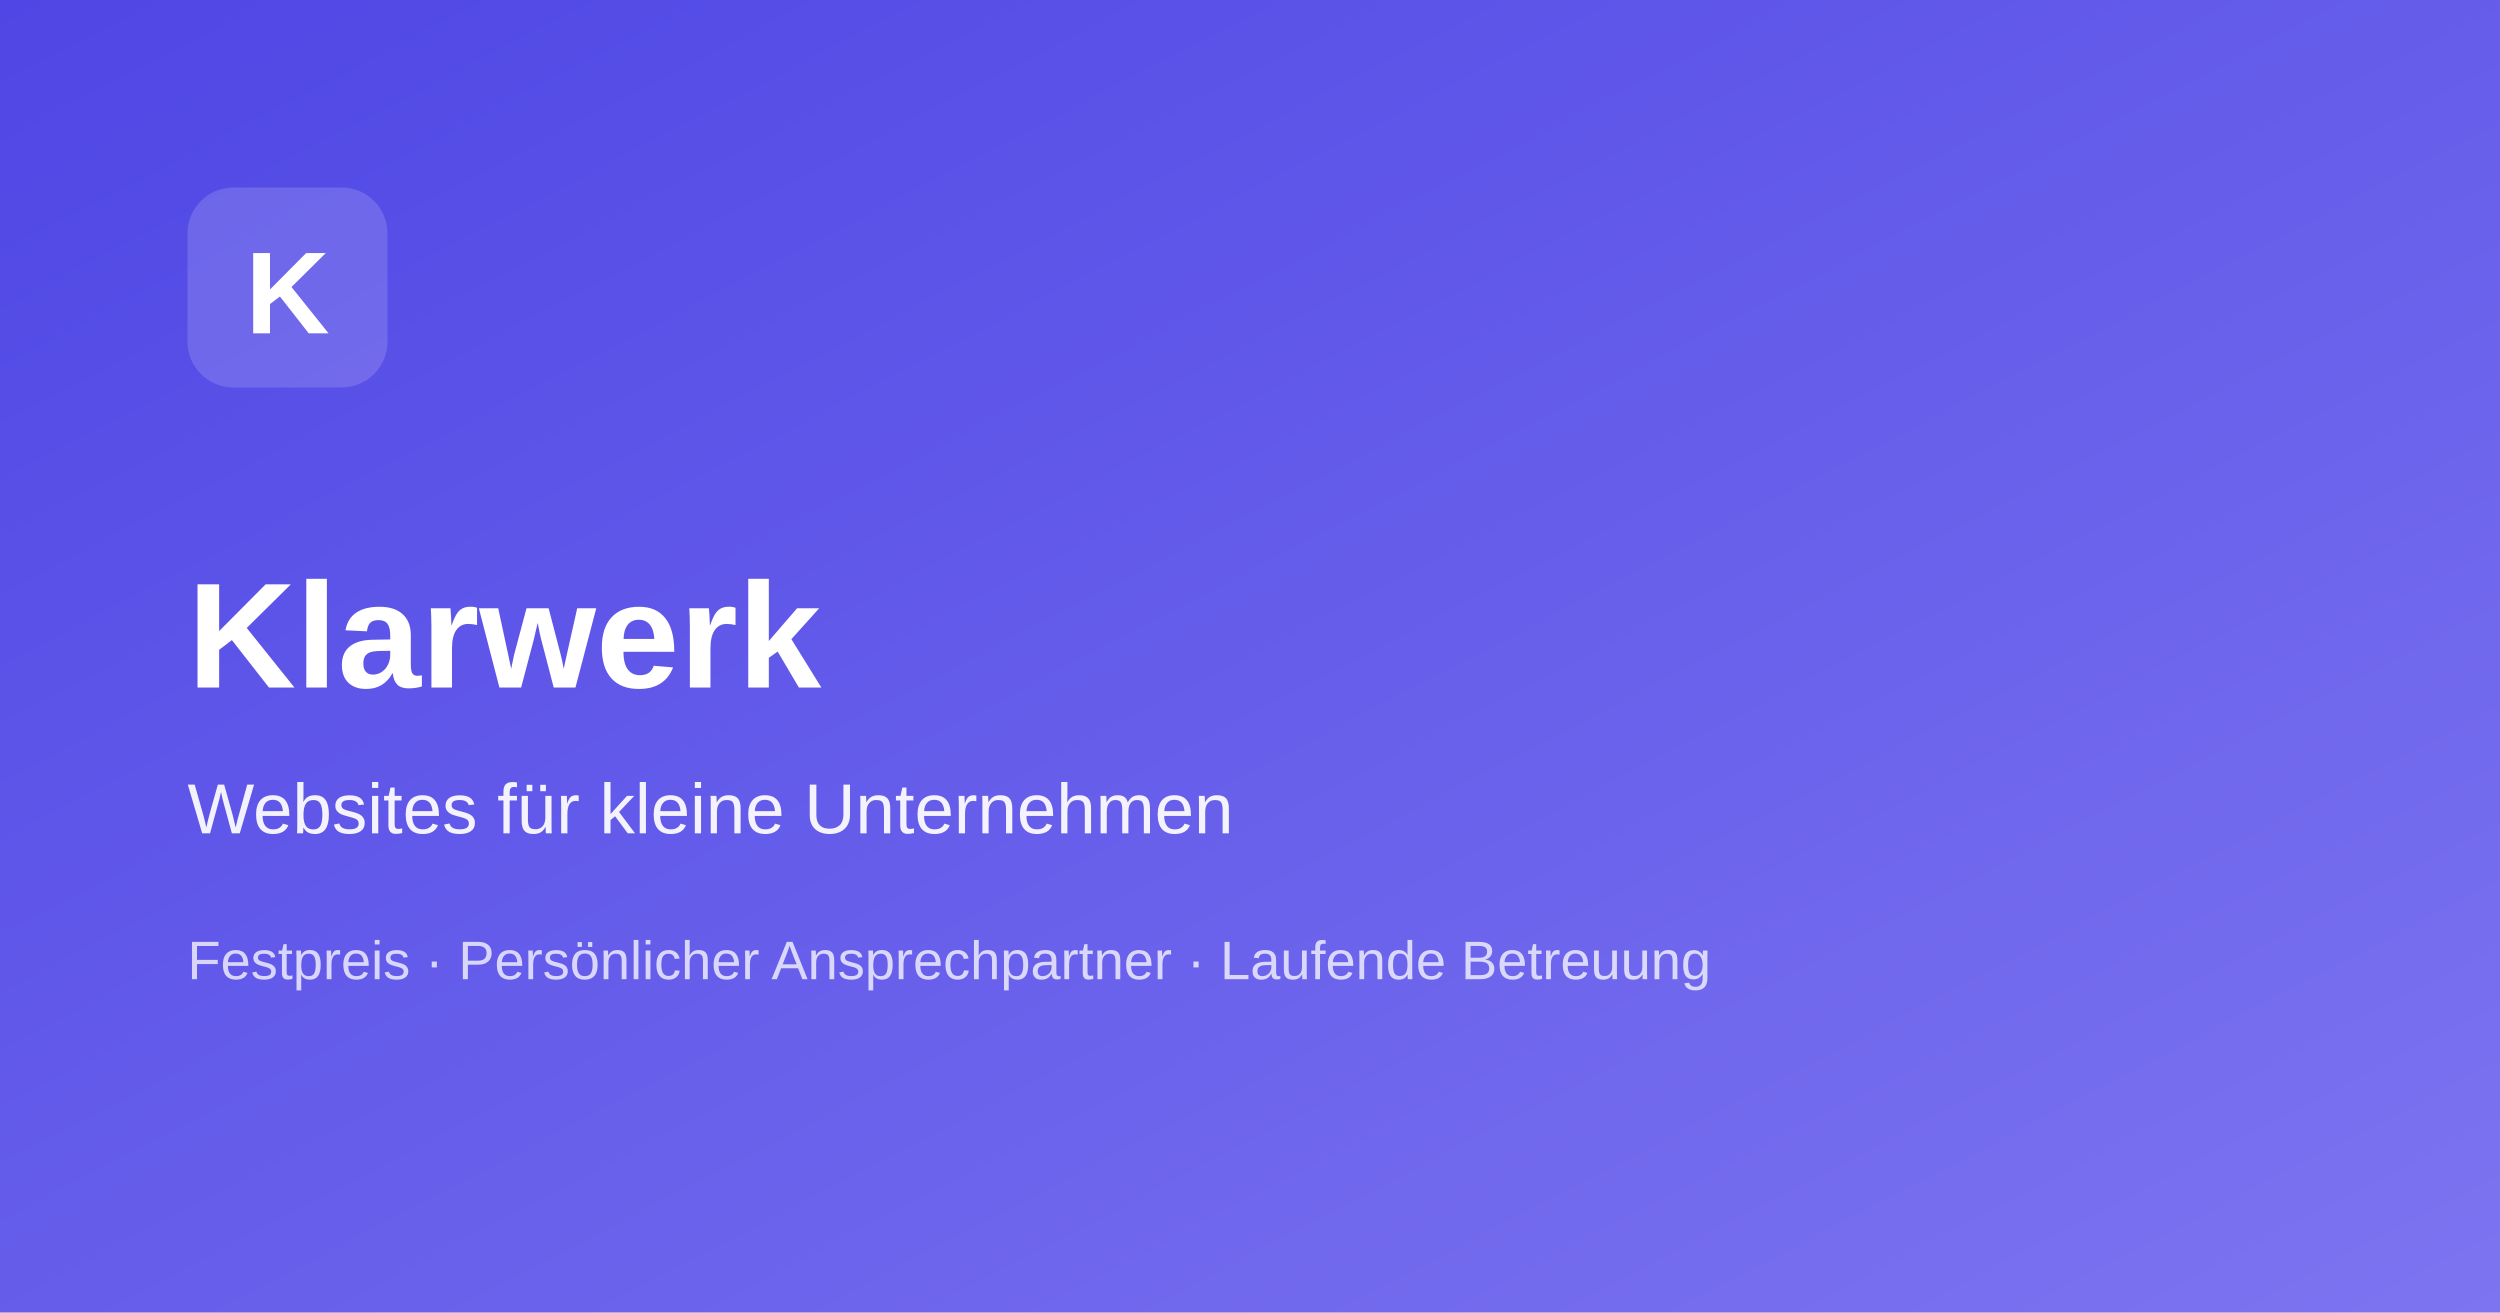
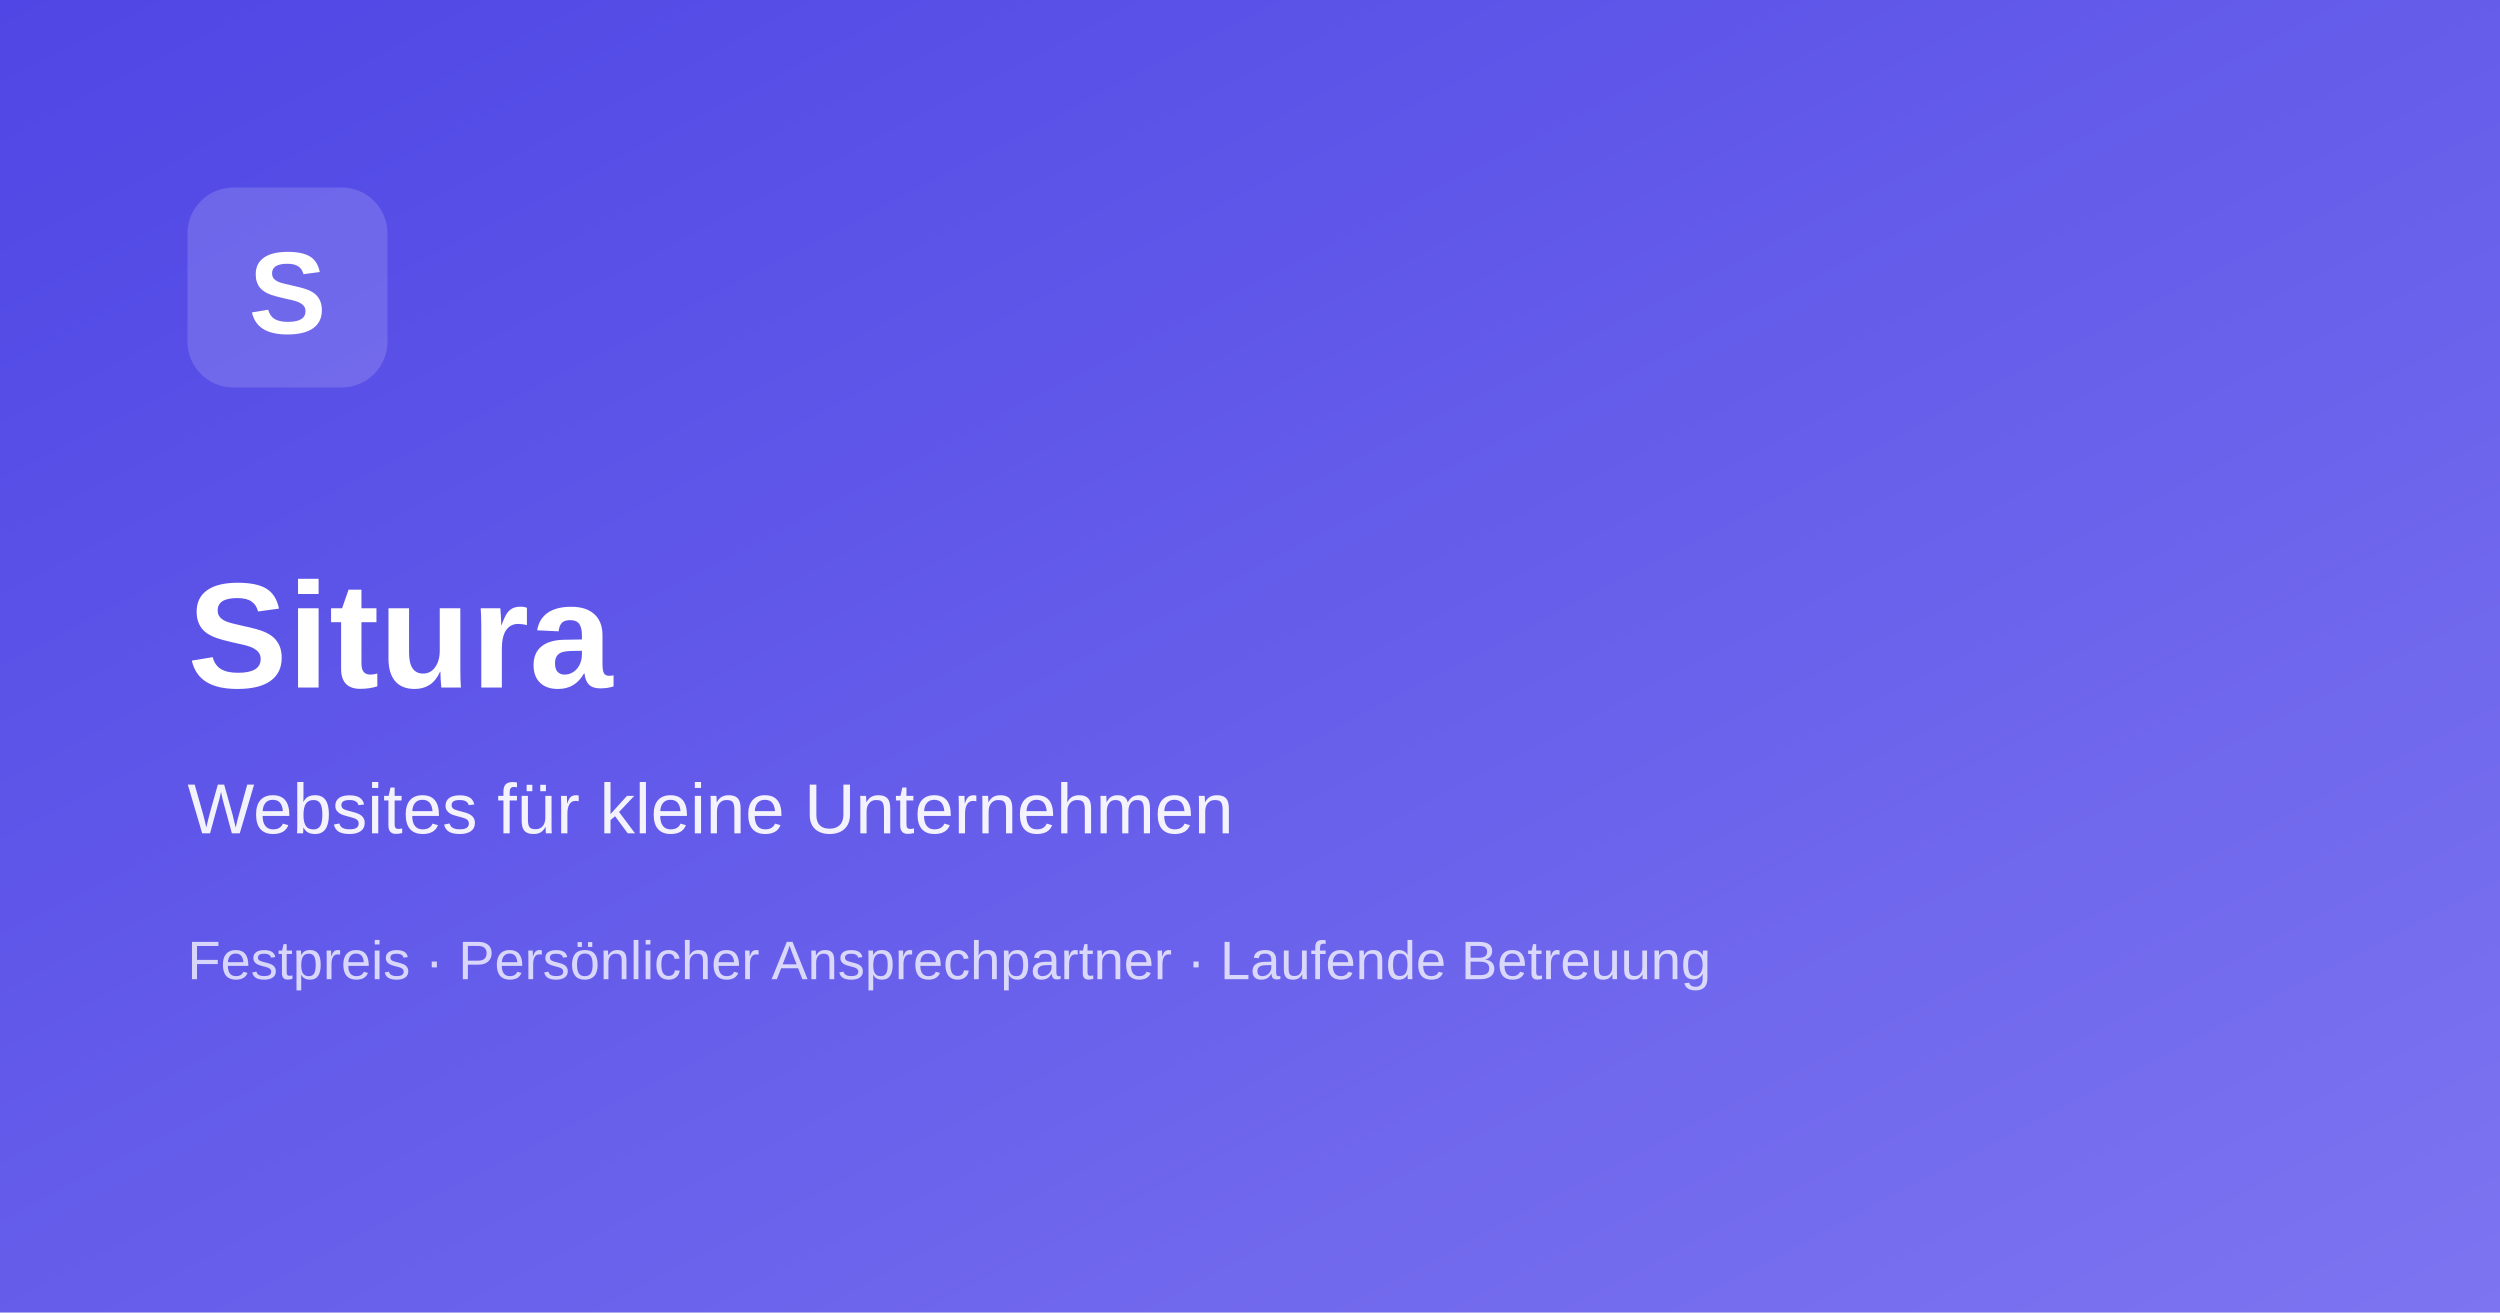
<svg xmlns="http://www.w3.org/2000/svg" width="1200" height="630" viewBox="0 0 1200 630">
  <defs>
    <linearGradient id="bg" x1="0" y1="0" x2="1" y2="1">
      <stop offset="0%" stop-color="#4f46e5" />
      <stop offset="100%" stop-color="#7c74f0" />
    </linearGradient>
  </defs>
  <rect width="1200" height="630" fill="url(#bg)" />
  <rect x="90" y="90" width="96" height="96" rx="22" fill="white" fill-opacity="0.15" />
-   <text x="138" y="160" font-family="Arial, sans-serif" font-weight="800" font-size="56" fill="white" text-anchor="middle">K</text>
-   <text x="90" y="330" font-family="Arial, sans-serif" font-weight="800" font-size="72" fill="white">Klarwerk</text>
+   <text x="138" y="160" font-family="Arial, sans-serif" font-weight="800" font-size="56" fill="white" text-anchor="middle">S</text>
+   <text x="90" y="330" font-family="Arial, sans-serif" font-weight="800" font-size="72" fill="white">Situra</text>
  <text x="90" y="400" font-family="Arial, sans-serif" font-weight="500" font-size="34" fill="white" fill-opacity="0.92">Websites für kleine Unternehmen</text>
  <text x="90" y="470" font-family="Arial, sans-serif" font-weight="500" font-size="26" fill="white" fill-opacity="0.75">Festpreis · Persönlicher Ansprechpartner · Laufende Betreuung</text>
</svg>
